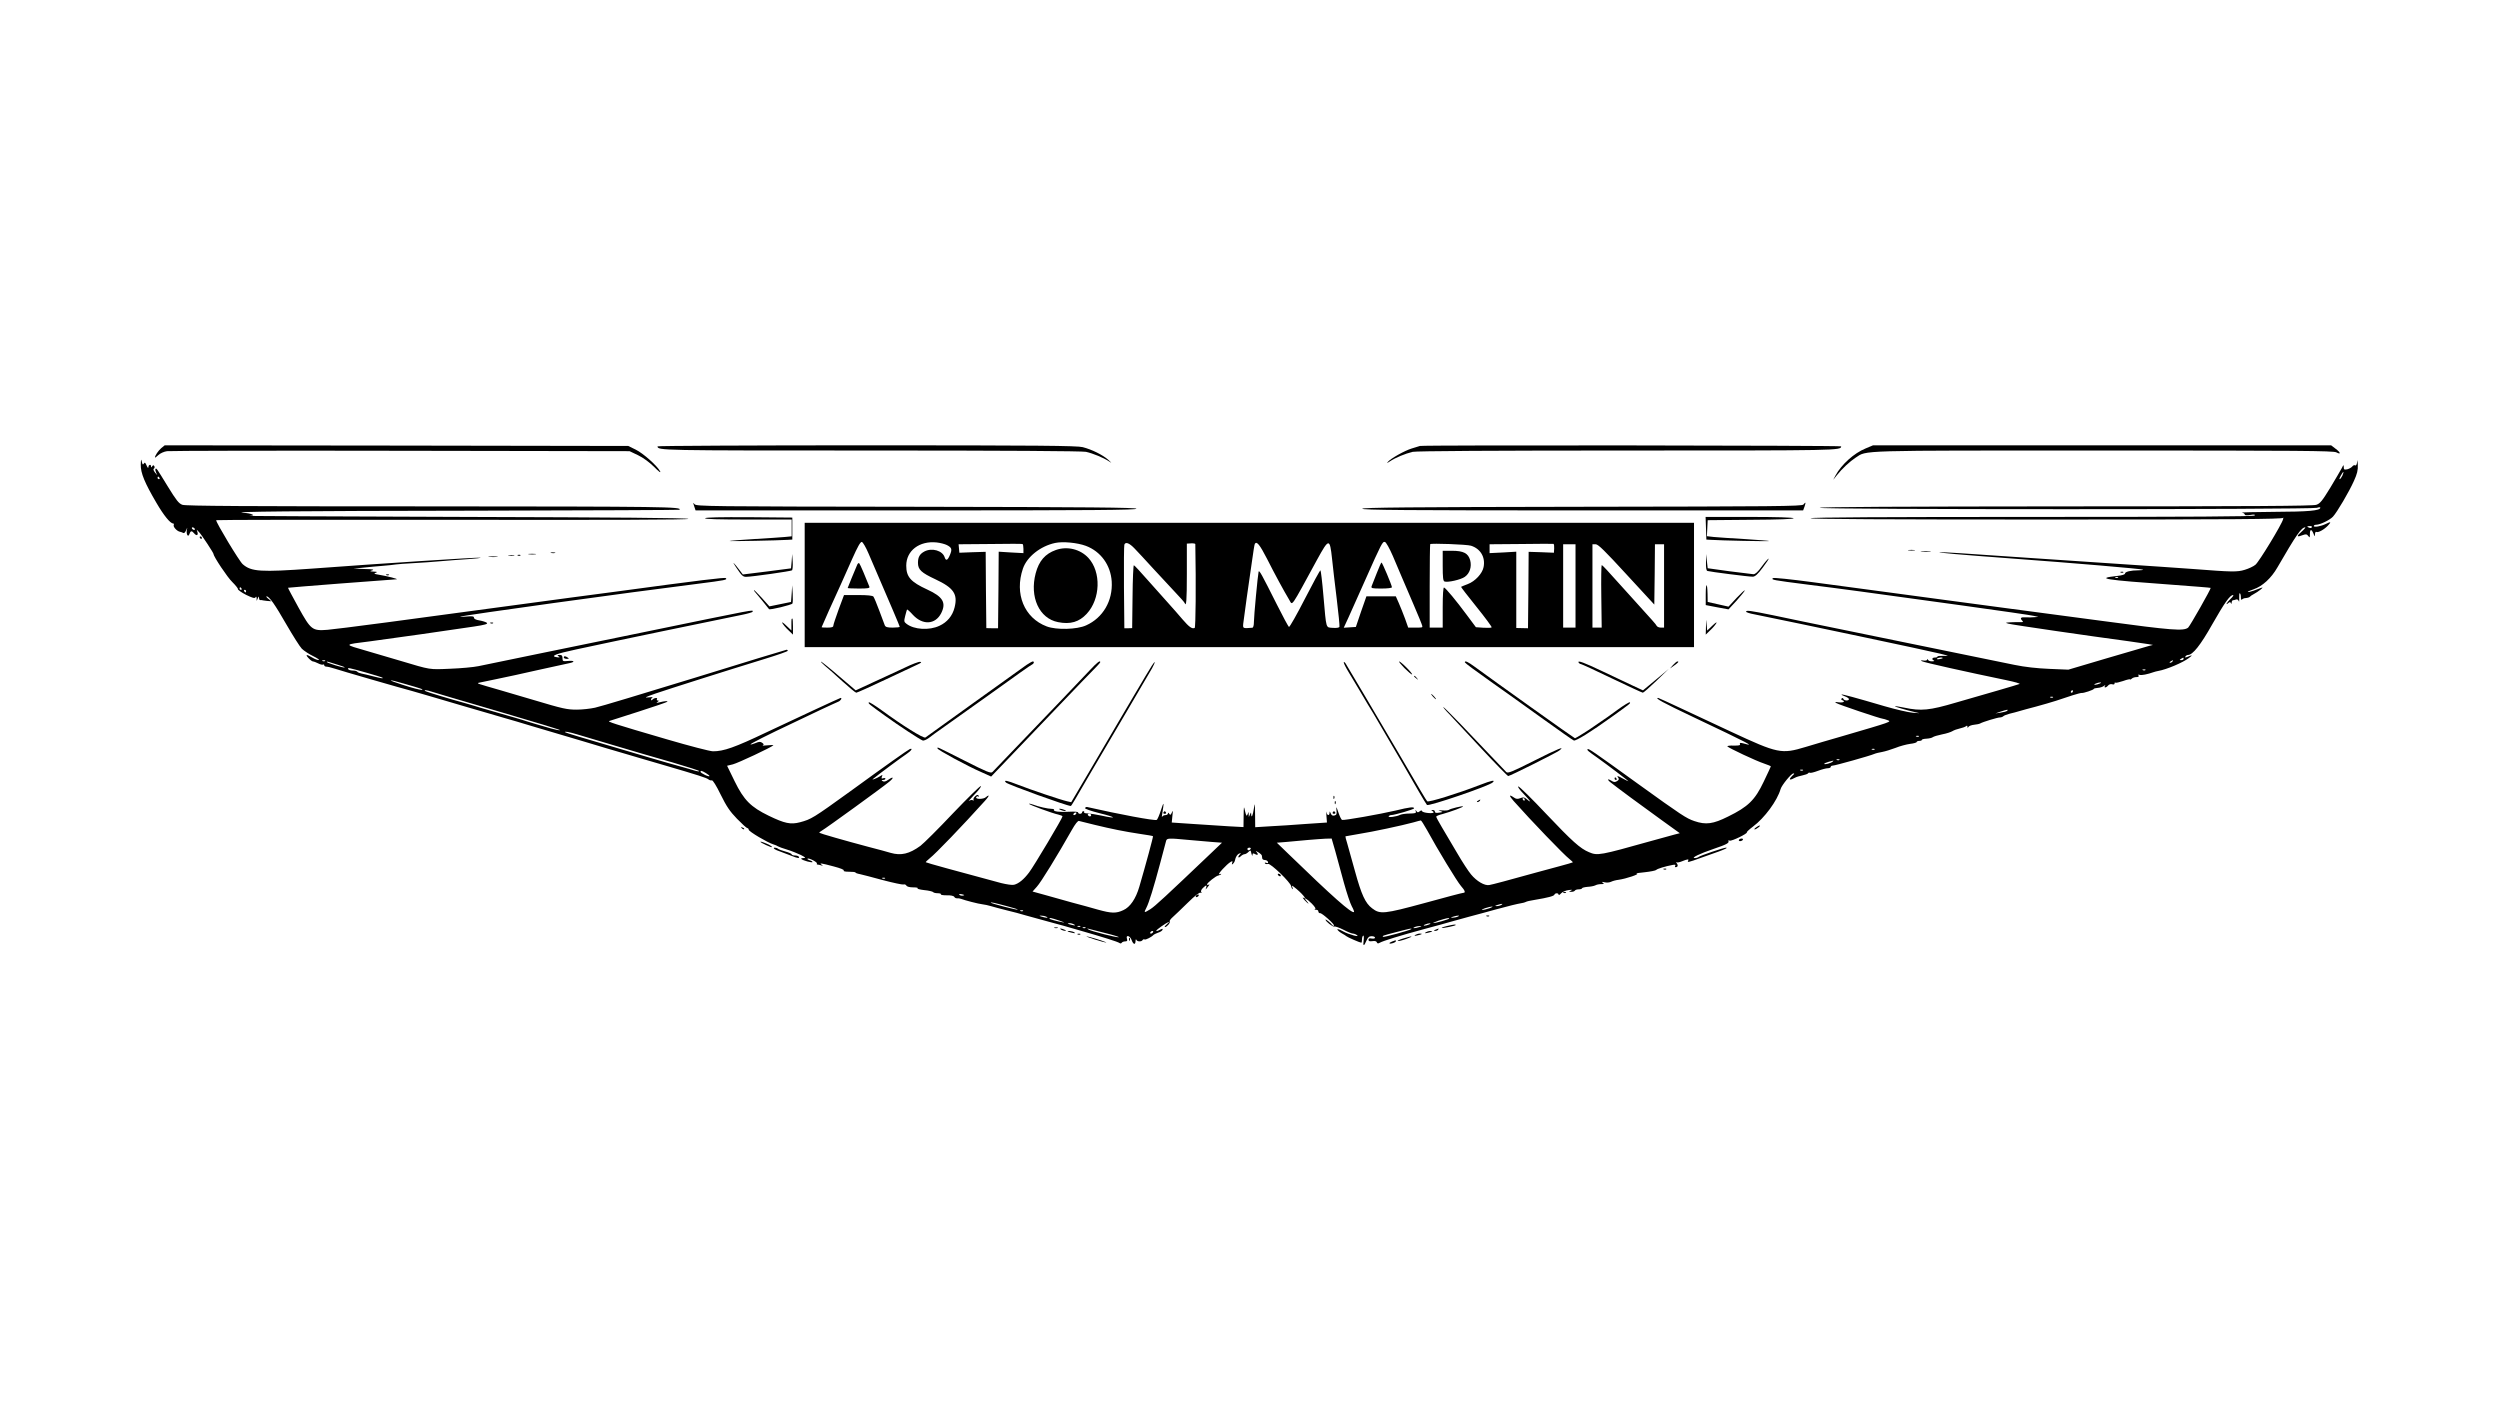
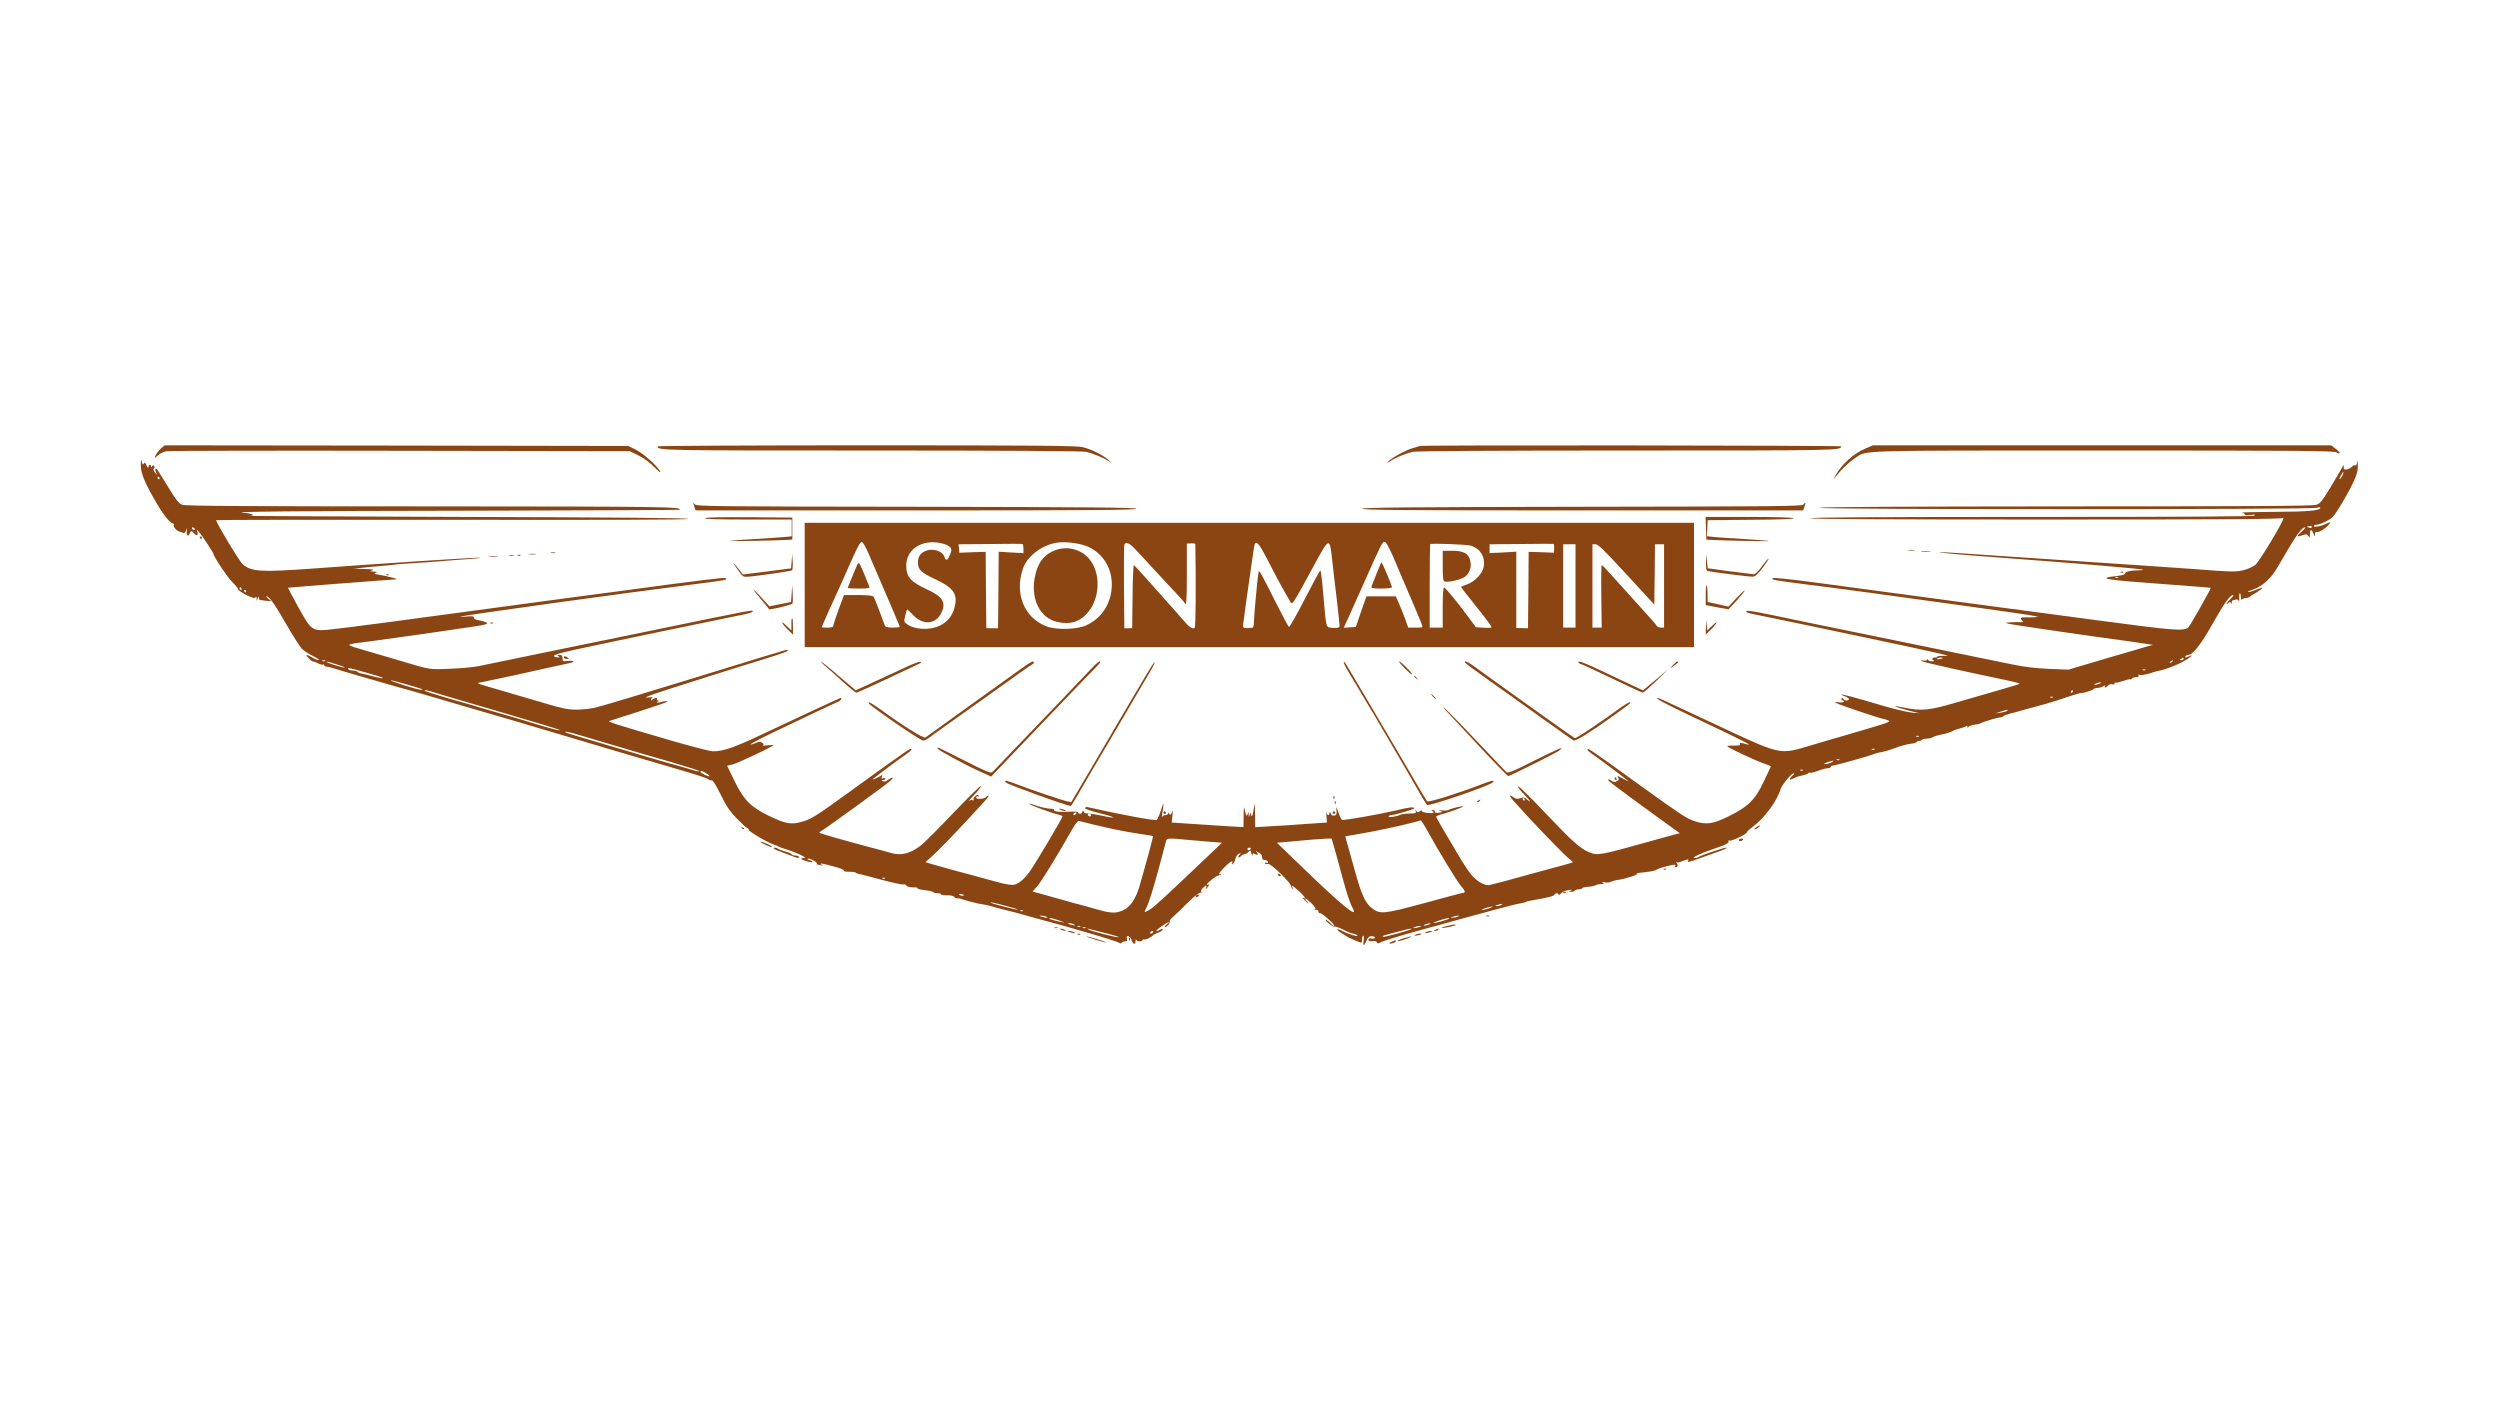
<svg xmlns="http://www.w3.org/2000/svg" version="1.0" width="1920pt" height="1080pt" viewBox="0 0 1920 1080" preserveAspectRatio="xMidYMid meet">
-   <g transform="translate(0,1080) scale(0.1,-0.1)" fill="#000000" stroke="none">
+   <g transform="translate(0,1080) scale(0.1,-0.1)" fill="#8B4513" stroke="none">
    <path d="M1238 7358 c-23 -20 -48 -57 -48 -72 0 -3 12 6 26 19 15 14 44 27 67 30 23 3 832 5 1797 3 l1755 -3 65 -31 c40 -19 87 -54 124 -90 34 -35 53 -49 46 -34 -23 43 -129 138 -188 167 l-57 28 -1780 3 -1780 2 -27 -22z" />
    <path d="M5050 7372 c0 -32 16 -32 1635 -32 1036 0 1626 -4 1655 -10 54 -12 134 -45 175 -72 27 -17 26 -16 -5 12 -41 36 -124 78 -195 96 -41 11 -348 14 -1657 14 -885 0 -1608 -4 -1608 -8z" />
    <path d="M10905 7375 c-5 -2 -33 -10 -62 -19 -56 -17 -164 -78 -185 -104 -9 -11 -3 -9 17 5 39 27 119 60 175 73 29 6 619 10 1656 10 1618 0 1634 0 1634 32 0 7 -3212 11 -3235 3z" />
    <path d="M14328 7356 c-89 -36 -186 -124 -231 -207 l-18 -34 28 35 c39 50 102 108 144 135 90 58 -16 55 1903 55 1510 0 1765 -2 1789 -14 38 -20 34 -2 -6 28 l-34 26 -1759 0 -1759 0 -57 -24z" />
    <path d="M1081 7231 c-1 -64 30 -139 121 -294 56 -96 106 -157 127 -157 6 0 8 -6 5 -13 -5 -14 26 -47 48 -51 7 -1 18 -5 25 -9 7 -4 15 3 22 20 10 26 11 26 6 3 -6 -34 10 -61 20 -31 8 25 18 27 35 6 18 -22 33 -18 27 6 l-6 21 19 -20 c19 -20 110 -158 110 -167 0 -19 107 -180 144 -215 24 -24 44 -48 43 -54 -1 -6 27 -26 62 -44 49 -24 67 -29 73 -20 5 9 8 7 9 -7 l0 -20 9 20 c7 17 9 17 9 3 1 -10 4 -17 9 -17 4 1 9 1 12 0 3 -1 21 -4 40 -6 l35 -3 -24 19 c-13 10 -19 19 -14 19 21 0 65 -63 152 -215 51 -88 104 -172 119 -187 15 -15 54 -41 87 -57 33 -16 52 -30 43 -30 -10 -1 -32 8 -50 19 -45 27 -56 25 -28 -5 13 -14 28 -25 34 -25 6 0 24 -7 40 -15 15 -8 32 -12 37 -9 5 3 9 0 9 -5 0 -6 8 -11 18 -11 9 0 37 -7 62 -15 37 -13 528 -155 595 -172 11 -3 81 -23 155 -45 74 -22 189 -56 255 -75 66 -19 140 -40 165 -48 25 -7 83 -24 130 -38 47 -13 141 -41 210 -62 155 -46 339 -101 405 -120 28 -8 104 -31 170 -51 66 -20 134 -40 150 -44 17 -5 68 -20 115 -34 47 -13 130 -38 185 -54 260 -76 321 -96 335 -107 8 -7 20 -10 27 -8 7 3 35 -42 68 -110 45 -91 70 -128 125 -185 39 -40 74 -72 80 -72 5 0 10 -6 10 -12 0 -14 146 -100 190 -113 14 -4 30 -11 35 -15 6 -4 37 -15 70 -25 33 -10 80 -29 105 -41 37 -19 41 -24 21 -24 -13 0 -21 -3 -17 -7 12 -12 86 -32 86 -23 0 4 -10 10 -22 13 -12 4 -20 9 -16 12 8 9 78 -27 72 -37 -3 -4 -1 -8 5 -8 5 0 18 -3 28 -6 15 -5 15 -4 3 5 -21 15 -6 13 92 -13 53 -14 84 -26 78 -32 -5 -5 10 -9 41 -9 27 0 49 -2 49 -6 0 -3 15 -9 33 -12 17 -4 97 -24 176 -46 80 -21 151 -36 159 -34 8 3 18 0 23 -8 5 -9 25 -14 53 -14 24 0 39 -3 33 -7 -6 -4 17 -10 51 -14 34 -3 65 -11 68 -15 3 -5 19 -9 35 -9 17 0 28 -4 25 -8 -3 -5 17 -8 45 -8 31 1 53 -4 58 -12 4 -8 14 -12 22 -11 8 1 21 -1 29 -4 28 -11 135 -39 165 -42 17 -2 46 -8 65 -14 19 -6 73 -20 120 -32 47 -11 114 -29 150 -40 36 -10 108 -30 160 -44 52 -14 109 -29 125 -34 17 -5 73 -21 125 -36 182 -52 295 -88 307 -97 7 -5 14 -5 18 2 3 5 15 10 26 10 16 0 19 5 14 20 -11 34 25 24 36 -10 13 -35 29 -39 30 -7 0 12 3 16 6 10 6 -16 39 -17 48 -3 4 6 10 8 15 5 9 -5 57 20 70 36 3 3 18 10 34 16 17 5 32 15 34 22 3 10 0 10 -16 2 -46 -24 -41 -9 7 24 56 39 77 46 41 15 -13 -11 -19 -20 -13 -20 14 0 44 35 36 43 -3 4 7 19 23 33 16 14 68 64 116 111 55 54 91 82 99 77 8 -5 10 -3 4 5 -4 7 1 20 14 32 25 24 32 24 24 1 -7 -18 -5 -17 17 12 10 13 10 17 3 12 -7 -4 -13 -3 -13 2 0 11 69 66 87 68 8 2 18 6 21 10 4 4 -2 4 -13 0 -22 -8 58 79 87 95 14 8 16 6 11 -8 -4 -14 -3 -15 6 -7 7 6 14 18 15 25 6 29 18 48 34 54 14 5 15 4 5 -6 -20 -20 -15 -34 5 -16 10 10 24 17 31 17 7 0 20 8 29 17 16 16 17 15 23 -13 4 -16 7 -21 8 -11 1 15 5 16 21 7 22 -12 27 -1 8 19 -7 8 -1 6 15 -4 15 -9 28 -21 28 -26 1 -5 2 -15 3 -21 0 -7 10 -13 20 -13 11 0 21 -6 24 -14 3 -10 0 -12 -12 -8 -10 4 -15 3 -11 -4 4 -5 14 -7 24 -4 19 6 173 -142 177 -171 1 -8 6 -19 10 -22 4 -4 4 2 0 12 -6 17 -4 17 11 5 57 -43 111 -106 71 -83 -7 4 -2 -5 11 -19 14 -15 27 -27 29 -27 3 0 -3 9 -13 20 -33 37 0 20 39 -19 27 -28 34 -40 24 -45 -7 -3 -4 -4 7 -3 11 1 20 -4 20 -13 1 -8 6 -14 13 -13 14 3 115 -88 107 -96 -4 -3 -9 -1 -13 4 -11 16 -52 49 -52 42 0 -13 56 -57 67 -53 7 3 38 -8 70 -24 32 -17 65 -30 73 -30 8 0 22 -5 30 -11 32 -21 -63 4 -107 29 -25 14 -44 20 -42 13 3 -7 18 -20 34 -29 17 -9 32 -19 35 -22 8 -8 105 -50 115 -50 3 0 5 11 5 24 0 14 4 27 9 30 5 4 7 -11 4 -34 -7 -49 2 -51 21 -5 12 27 21 35 40 35 15 0 26 -5 26 -11 0 -7 -10 -9 -25 -7 -18 4 -25 1 -25 -10 0 -10 8 -13 30 -10 19 3 31 0 34 -9 4 -10 10 -11 23 -3 28 15 153 54 338 104 94 25 184 50 200 55 17 5 82 23 145 40 63 17 158 42 210 57 99 27 161 42 196 48 11 1 26 6 32 9 5 4 36 11 69 16 102 17 147 29 151 40 5 14 32 14 32 0 0 -6 8 -2 18 9 9 11 35 23 57 26 28 4 34 3 20 -4 -19 -8 -19 -9 2 -9 12 -1 25 4 28 9 3 6 17 10 31 10 13 0 24 4 24 8 0 4 19 9 42 11 22 1 49 6 59 11 10 6 30 10 46 10 22 0 25 2 13 10 -11 8 -8 9 13 4 16 -4 38 -2 50 4 12 6 38 13 57 15 58 8 169 45 140 48 -14 1 13 6 60 10 46 5 86 13 90 18 5 8 70 28 124 38 20 4 27 2 22 -6 -4 -6 -3 -11 2 -11 17 0 22 13 10 29 -7 9 -9 13 -4 9 5 -4 24 -1 43 7 41 17 57 19 48 5 -10 -16 6 -12 96 21 46 16 108 39 138 49 52 19 73 30 56 30 -17 0 -200 -62 -209 -71 -6 -5 -19 -9 -30 -9 -33 0 40 35 146 71 98 33 121 46 112 60 -3 5 2 6 10 3 15 -6 140 55 132 64 -3 2 18 22 46 43 90 67 187 199 213 289 9 31 83 120 98 120 8 0 8 -3 2 -8 -5 -4 -16 -15 -23 -24 -15 -19 -1 -20 33 -1 11 6 37 14 58 18 20 4 40 11 43 16 3 5 9 7 14 4 5 -3 33 4 62 15 29 11 63 20 76 20 12 0 22 5 22 10 0 6 7 10 15 10 18 0 289 76 320 90 11 5 38 11 60 15 22 4 68 18 102 31 34 14 84 27 112 31 28 3 51 10 51 14 0 5 9 9 20 9 11 0 20 3 20 8 0 4 16 8 36 9 19 1 41 6 47 11 7 6 39 15 72 22 33 6 69 18 80 25 11 7 36 16 55 20 19 4 41 12 48 17 8 7 12 6 12 -3 0 -11 2 -11 8 -1 5 7 24 14 44 16 19 2 40 6 46 10 18 11 133 46 151 46 9 0 21 4 26 9 6 6 28 14 50 20 22 5 56 14 75 20 19 6 76 21 125 34 50 13 119 34 155 45 36 12 93 31 127 42 35 11 66 19 70 18 12 -3 93 24 93 31 0 3 14 7 31 8 17 1 38 8 47 15 12 10 14 10 8 1 -10 -18 9 -16 24 2 7 9 21 13 31 10 12 -4 19 -1 19 6 0 7 3 10 6 6 3 -3 30 3 60 13 30 11 54 16 54 12 0 -3 5 -1 12 6 7 7 23 12 36 12 15 0 21 4 16 12 -5 7 -2 9 8 5 14 -5 60 4 108 21 8 3 24 7 35 9 64 11 189 64 235 99 33 25 31 26 -14 8 -14 -5 -17 -4 -12 4 4 7 13 12 20 12 36 0 96 75 186 235 94 165 136 225 160 225 7 0 -2 -13 -19 -29 -30 -29 -44 -55 -17 -32 11 9 15 9 19 -1 4 -8 6 -7 6 5 1 9 5 17 10 17 5 0 16 3 24 6 9 3 17 -2 21 -13 3 -10 4 1 3 24 -1 23 1 39 5 37 5 -3 8 -17 8 -32 0 -15 4 -22 8 -17 4 6 18 12 31 12 13 1 27 6 30 10 3 4 17 14 31 21 14 7 36 22 50 33 20 17 21 19 5 14 -11 -4 -37 -14 -59 -22 -21 -7 -41 -12 -43 -9 -2 2 17 11 44 20 68 23 136 85 184 169 143 247 184 307 213 307 5 0 -8 -16 -30 -35 -40 -35 -36 -43 13 -24 23 8 30 7 40 -7 12 -16 13 -14 13 14 0 39 12 41 27 5 10 -26 11 -27 12 -5 1 13 5 20 11 17 13 -8 60 18 89 49 27 29 23 32 -17 12 -37 -18 -92 -28 -92 -16 0 6 8 10 19 10 29 0 104 36 128 62 31 33 124 191 161 274 25 55 32 83 30 125 -1 36 -3 43 -5 21 -3 -20 -8 -30 -15 -26 -6 4 -16 0 -22 -8 -6 -8 -23 -18 -38 -22 -24 -5 -28 -3 -28 16 0 21 -2 20 -15 -7 -9 -16 -48 -84 -88 -150 -62 -101 -78 -122 -108 -132 -26 -9 -486 -12 -1921 -12 -1246 -1 -1889 -4 -1893 -11 -8 -14 3784 -14 3819 0 14 5 26 6 26 1 0 -23 -92 -31 -351 -32 -151 -1 -264 -4 -251 -6 12 -2 22 -9 22 -15 0 -6 15 -7 41 -3 29 5 40 4 35 -4 -5 -8 -473 -11 -1706 -11 -1122 0 -1701 -3 -1705 -10 -4 -7 601 -10 1809 -10 1442 0 1816 3 1820 13 3 6 3 2 0 -11 -9 -38 -184 -326 -212 -349 -15 -13 -52 -30 -82 -39 -58 -18 -99 -17 -395 6 -71 5 -368 26 -660 45 -291 20 -593 40 -670 45 -431 30 -584 40 -615 39 -43 -2 168 -20 560 -49 450 -33 992 -79 998 -85 3 -3 -13 -5 -35 -5 -59 0 -103 -11 -103 -25 0 -7 -22 -14 -58 -18 -175 -19 -107 -30 423 -68 160 -12 291 -22 293 -24 5 -4 -159 -293 -173 -305 -34 -28 -124 -21 -650 50 -291 39 -613 82 -715 95 -102 13 -354 47 -560 75 -206 28 -440 59 -520 70 -80 11 -278 37 -440 59 -172 23 -299 36 -304 31 -14 -13 -6 -15 269 -50 271 -34 404 -52 1185 -160 283 -39 531 -75 550 -80 l35 -8 -30 -2 c-16 -2 -47 -2 -67 -1 -39 3 -47 -6 -26 -27 8 -8 5 -11 -13 -10 -13 1 -46 0 -74 -1 -46 -3 -48 -3 -20 -11 27 -8 632 -96 925 -135 63 -9 131 -19 150 -22 l35 -6 -35 -9 c-19 -5 -165 -48 -325 -95 l-290 -86 -145 6 c-96 4 -188 14 -270 31 -69 14 -444 91 -835 171 -390 80 -741 152 -780 160 -38 8 -146 30 -239 50 -176 36 -206 40 -206 27 0 -4 28 -14 63 -20 321 -65 1350 -282 1427 -302 71 -18 72 -19 28 -17 -27 1 -48 -1 -48 -5 0 -5 -9 -8 -20 -8 -22 0 -27 -15 -7 -23 6 -3 0 -6 -15 -6 -14 -1 -29 5 -31 12 -3 7 -6 8 -6 1 -1 -6 -13 -9 -28 -7 -21 3 -24 2 -13 -5 13 -9 346 -83 650 -146 63 -13 108 -26 100 -29 -8 -3 -80 -25 -160 -48 -80 -23 -228 -66 -329 -95 -203 -60 -267 -66 -395 -39 -38 8 -71 13 -73 11 -4 -3 91 -31 157 -46 42 -9 41 -9 -19 -4 -35 3 -134 26 -220 51 -221 65 -324 93 -328 89 -2 -2 10 -8 26 -14 17 -6 31 -16 31 -21 0 -15 -37 -14 -43 2 -2 7 -8 8 -13 3 -5 -5 -4 -11 4 -13 27 -10 10 -21 -25 -17 -30 4 -34 3 -21 -5 17 -12 342 -121 358 -121 5 0 21 -5 37 -11 31 -12 38 -10 -352 -124 -88 -25 -213 -62 -279 -82 -185 -56 -212 -50 -571 117 -121 56 -295 138 -387 181 -92 43 -170 79 -173 79 -31 0 39 -38 265 -145 438 -208 485 -232 392 -205 -27 7 -33 6 -29 -4 4 -10 -8 -13 -48 -12 -29 1 -51 -2 -49 -6 8 -12 223 -113 282 -132 28 -10 52 -19 52 -22 0 -2 -25 -55 -55 -118 -67 -141 -120 -192 -273 -267 -116 -58 -171 -65 -259 -35 -62 21 -97 44 -433 286 -353 255 -380 273 -387 266 -7 -6 3 -15 76 -66 73 -52 242 -180 237 -180 -3 0 -21 9 -41 20 -41 23 -52 25 -37 7 8 -10 6 -16 -9 -26 -17 -10 -25 -9 -45 4 -25 16 -33 10 -11 -9 36 -30 268 -201 395 -292 l143 -103 -43 -11 c-24 -6 -104 -29 -178 -49 -392 -110 -411 -114 -476 -86 -68 28 -130 84 -329 294 -109 116 -206 211 -214 211 -9 0 10 -26 44 -61 53 -54 60 -72 14 -32 -12 10 -23 11 -43 3 -21 -8 -32 -7 -49 5 -39 27 -40 16 -2 -27 132 -149 387 -414 429 -446 16 -12 27 -24 25 -25 -2 -2 -49 -15 -104 -30 -55 -15 -131 -35 -170 -46 -223 -62 -343 -94 -367 -98 -36 -7 -97 29 -140 81 -19 22 -68 97 -108 166 -40 69 -93 158 -117 198 -24 40 -43 76 -43 80 0 4 21 14 48 20 65 18 163 54 158 59 -5 5 -99 -18 -109 -27 -5 -4 -28 -6 -50 -4 -32 3 -36 2 -17 -4 24 -8 24 -9 -7 -13 -23 -4 -33 -2 -33 8 0 7 -8 13 -17 12 -11 0 -13 -3 -5 -6 6 -2 12 -8 12 -12 0 -12 -84 -4 -88 9 -3 8 -8 7 -19 -1 -12 -10 -17 -10 -25 2 -8 12 -9 11 -5 -2 5 -14 -3 -16 -48 -17 -29 0 -61 -5 -72 -10 -27 -14 -95 -23 -88 -11 4 5 12 9 18 9 26 0 177 44 177 52 0 13 -32 10 -142 -17 -120 -28 -396 -77 -411 -72 -5 1 -18 27 -28 57 -16 47 -18 50 -15 18 4 -29 1 -37 -15 -41 -14 -4 -23 1 -29 16 -7 17 -9 18 -9 5 -1 -26 -19 -22 -24 5 -2 12 -2 -1 0 -29 l4 -51 -163 -11 c-90 -7 -214 -15 -275 -18 l-113 -7 -1 99 c-1 89 -2 93 -9 46 -8 -55 -19 -80 -21 -46 0 18 -1 18 -9 -1 l-9 -20 -1 20 -1 20 -8 -20 c-7 -16 -10 -12 -19 25 -9 43 -10 42 -11 -39 l-1 -83 -112 6 c-62 4 -186 12 -276 18 l-163 11 5 51 c5 41 4 46 -4 26 -9 -20 -13 -22 -20 -10 -7 10 -10 11 -10 3 0 -7 -9 -13 -19 -13 -11 0 -22 -6 -25 -12 -4 -7 -4 3 0 22 15 92 13 99 -9 31 -13 -41 -28 -76 -34 -78 -20 -7 -287 43 -533 99 -7 2 -14 -2 -17 -8 -2 -6 44 -22 114 -40 127 -31 136 -45 13 -18 -41 9 -89 16 -107 17 -18 0 -30 4 -27 9 3 4 0 8 -5 8 -6 0 -11 -4 -11 -10 0 -5 -7 -10 -15 -10 -8 0 -15 4 -15 10 0 6 -26 8 -67 6 -73 -5 -126 2 -118 14 3 4 -5 8 -18 8 -28 0 -103 17 -141 32 -16 6 -31 9 -33 7 -5 -6 184 -75 225 -83 17 -4 32 -10 32 -14 0 -13 -220 -383 -257 -431 -40 -53 -79 -85 -115 -94 -14 -4 -58 3 -99 13 -342 92 -573 155 -579 160 -2 1 11 15 30 30 45 35 251 249 423 440 21 23 34 42 29 42 -4 0 -13 -5 -20 -12 -17 -17 -82 -18 -75 -1 3 7 10 10 16 6 6 -4 7 -1 3 6 -6 9 -13 8 -27 -5 -10 -9 -16 -21 -12 -27 3 -6 1 -7 -6 -3 -6 4 -20 2 -29 -5 -9 -7 9 14 41 48 33 33 55 63 50 66 -5 3 -101 -91 -214 -209 -112 -119 -225 -231 -250 -250 -85 -62 -149 -77 -229 -54 -19 6 -96 27 -170 46 -181 48 -372 103 -377 108 -3 2 6 10 19 17 28 15 471 336 517 375 39 32 34 44 -6 16 -20 -14 -34 -18 -44 -11 -11 7 -11 9 4 9 9 0 17 4 17 10 0 5 -8 6 -17 3 -13 -5 -15 -2 -10 12 7 16 5 16 -15 3 -13 -8 -32 -18 -43 -21 -17 -6 -18 -5 -5 5 28 24 215 163 253 188 36 24 51 47 24 37 -13 -5 -187 -128 -455 -323 -288 -208 -302 -216 -388 -239 -72 -19 -118 -9 -240 50 -138 67 -191 120 -262 265 l-58 119 45 11 c39 10 295 130 310 146 3 3 -16 3 -44 0 -27 -3 -44 -3 -37 0 10 5 9 9 -4 19 -14 10 -24 10 -52 -2 -19 -8 -36 -12 -38 -10 -5 4 133 74 331 167 55 26 150 71 210 100 61 28 120 56 133 61 18 7 32 29 18 29 -5 0 -364 -167 -569 -264 -246 -117 -329 -146 -411 -146 -23 0 -180 41 -351 91 -421 123 -462 137 -445 142 8 3 110 36 225 72 116 37 214 71 219 75 9 9 -20 6 -64 -5 -19 -5 -22 -4 -10 4 11 8 12 11 2 11 -7 0 -10 5 -7 10 9 14 -19 12 -33 -2 -8 -8 -12 -9 -12 -1 0 6 6 14 12 17 7 3 -7 3 -32 0 -36 -4 -25 2 55 30 103 35 537 173 843 267 94 29 172 56 172 61 0 4 -4 8 -9 8 -5 0 -323 -97 -707 -216 -385 -118 -728 -222 -764 -229 -36 -8 -99 -15 -140 -15 -75 0 -105 6 -335 75 -60 18 -175 52 -255 75 -174 50 -178 51 -165 56 6 2 66 14 135 28 69 14 217 46 330 72 113 25 217 48 233 51 45 9 40 21 -8 17 -42 -4 -45 -3 -45 21 0 19 -5 25 -22 25 -19 0 -20 -2 -8 -11 12 -8 10 -9 -9 -7 -62 8 -17 26 147 61 286 62 1091 229 1270 265 45 9 82 20 82 24 0 16 63 28 -860 -162 -217 -45 -570 -117 -785 -161 -214 -44 -421 -87 -460 -95 -38 -8 -137 -17 -220 -20 -162 -7 -145 -9 -380 61 -49 15 -164 49 -255 75 -185 54 -187 48 25 75 146 19 638 89 794 113 87 13 110 20 100 29 -8 6 -33 14 -56 18 -27 4 -43 12 -43 21 0 11 -12 13 -57 9 -32 -3 -53 -3 -48 -1 20 10 1299 187 1820 252 220 28 233 31 219 44 -8 7 -182 -14 -854 -105 -63 -9 -216 -29 -340 -45 -124 -17 -324 -43 -445 -60 -725 -99 -1359 -183 -1420 -187 -117 -9 -127 -1 -223 172 -45 82 -81 149 -80 151 2 2 763 61 833 65 21 1 -72 25 -140 36 -32 5 -36 8 -20 14 16 6 13 8 -15 9 -32 2 -33 3 -10 10 17 6 -1 9 -60 10 l-85 3 70 7 c39 4 106 11 150 14 44 4 91 8 105 11 14 2 75 7 135 10 61 3 155 10 210 15 55 5 150 12 210 16 61 4 103 9 94 11 -14 4 -785 -46 -1294 -84 -393 -28 -465 -24 -531 34 -26 22 -204 318 -204 338 0 3 817 4 1815 3 1207 -2 1814 0 1812 7 -3 7 -585 12 -1708 15 -937 3 -1686 7 -1664 8 33 3 36 5 20 12 -11 5 -38 10 -60 11 -137 10 390 15 1770 17 863 2 1571 5 1573 7 24 23 -105 25 -1896 26 -1435 0 -1895 3 -1921 12 -28 10 -46 33 -113 142 -89 145 -86 141 -94 133 -3 -4 0 -17 6 -30 11 -22 11 -22 -9 2 -12 16 -16 27 -9 31 6 4 7 12 3 19 -6 9 -9 9 -16 -1 -6 -10 -9 -11 -9 -1 0 19 -20 14 -20 -5 -1 -11 -6 -7 -14 12 -10 23 -14 26 -21 15 -8 -12 -11 -8 -16 15 -5 24 -7 18 -8 -24z m16908 -85 c-7 -14 -16 -26 -20 -26 -5 0 0 13 9 29 20 36 27 34 11 -3z m-16764 -16 c3 -5 1 -10 -4 -10 -6 0 -11 5 -11 10 0 6 2 10 4 10 3 0 8 -4 11 -10z m16530 -380 c-3 -5 -12 -7 -20 -3 -21 7 -19 13 6 13 11 0 18 -4 14 -10z m-16260 -10 c3 -5 2 -10 -4 -10 -5 0 -13 5 -16 10 -3 6 -2 10 4 10 5 0 13 -4 16 -10z m14772 -376 c-3 -3 -12 -4 -19 -1 -8 3 -5 6 6 6 11 1 17 -2 13 -5z m-14412 -84 c3 -5 1 -10 -4 -10 -6 0 -11 5 -11 10 0 6 2 10 4 10 3 0 8 -4 11 -10z m35 -20 c0 -5 -2 -10 -4 -10 -3 0 -8 5 -11 10 -3 6 -1 10 4 10 6 0 11 -4 11 -10z m13030 -514 c0 -2 -11 -6 -25 -8 -13 -3 -22 -1 -19 3 5 9 44 13 44 5z m1850 -6 c0 -5 -8 -10 -17 -10 -15 0 -16 2 -3 10 19 12 20 12 20 0z m-14273 -16 c-3 -3 -12 -4 -19 -1 -8 3 -5 6 6 6 11 1 17 -2 13 -5z m14188 -4 c-3 -5 -12 -10 -18 -10 -7 0 -6 4 3 10 19 12 23 12 15 0z m-14089 -26 c31 -9 54 -18 51 -20 -5 -6 -137 35 -137 42 0 4 7 3 15 0 9 -3 41 -13 71 -22z m214 -59 c68 -19 125 -37 128 -40 8 -8 -9 -5 -73 11 -33 9 -72 18 -88 21 -15 3 -30 9 -33 14 -3 5 -18 9 -34 9 -16 0 -32 5 -35 10 -9 15 0 13 135 -25z m13667 19 c-3 -3 -12 -4 -19 -1 -8 3 -5 6 6 6 11 1 17 -2 13 -5z m-13372 -105 c136 -39 150 -44 134 -47 -9 -2 -75 15 -145 38 -129 41 -121 48 11 9z m13020 1 c-11 -5 -27 -9 -35 -9 -9 0 -8 4 5 9 11 5 27 9 35 9 9 0 8 -4 -5 -9z m-12803 -64 c68 -21 119 -36 566 -167 233 -68 419 -125 414 -127 -6 -2 -37 4 -69 13 -84 24 -176 51 -193 57 -8 3 -46 15 -85 26 -38 11 -119 34 -180 52 -60 17 -121 35 -135 40 -14 4 -43 13 -65 19 -108 29 -292 85 -305 92 -23 13 4 11 52 -5z m12598 4 c0 -5 -5 -10 -11 -10 -5 0 -7 5 -4 10 3 6 8 10 11 10 2 0 4 -4 4 -10z m-153 -46 c-3 -3 -12 -4 -19 -1 -8 3 -5 6 6 6 11 1 17 -2 13 -5z m-352 -103 c-6 -5 -28 -11 -50 -14 l-40 -6 40 14 c49 16 62 18 50 6z m-10979 -182 c38 -12 89 -27 114 -34 25 -7 108 -32 185 -55 199 -59 208 -62 432 -126 112 -33 203 -62 203 -66 0 -4 -15 -2 -32 3 -18 6 -71 21 -118 34 -47 13 -146 41 -220 63 -74 22 -191 57 -260 77 -266 78 -395 117 -399 121 -10 10 32 2 95 -17z m10301 -15 c-3 -3 -12 -4 -19 -1 -8 3 -5 6 6 6 11 1 17 -2 13 -5z m-340 -100 c-3 -3 -12 -4 -19 -1 -8 3 -5 6 6 6 11 1 17 -2 13 -5z m-270 -80 c-3 -3 -12 -4 -19 -1 -8 3 -5 6 6 6 11 1 17 -2 13 -5z m-52 -13 c-12 -12 -65 -26 -65 -17 0 3 15 10 33 15 43 12 42 12 32 2z m-228 -67 c-3 -3 -12 -4 -19 -1 -8 3 -5 6 6 6 11 1 17 -2 13 -5z m-8426 -21 c40 -24 36 -34 -6 -15 -19 9 -35 20 -35 24 0 12 9 10 41 -9z m6289 -203 c0 -5 -2 -10 -4 -10 -3 0 -8 5 -11 10 -3 6 -1 10 4 10 6 0 11 -4 11 -10z m-3445 -110 c-3 -5 -11 -10 -16 -10 -6 0 -7 5 -4 10 3 6 11 10 16 10 6 0 7 -4 4 -10z m115 -10 c0 -5 -4 -10 -9 -10 -6 0 -13 5 -16 10 -3 6 1 10 9 10 9 0 16 -4 16 -10z m28 -75 c128 -31 225 -51 351 -70 51 -7 95 -15 96 -17 3 -3 -57 -224 -105 -388 -27 -93 -71 -157 -123 -180 -55 -26 -91 -25 -195 4 -48 14 -136 38 -197 54 -60 17 -154 43 -207 58 l-98 27 33 37 c31 33 159 242 267 433 28 50 49 76 57 72 8 -2 62 -16 121 -30z m2551 -39 c81 -149 232 -397 261 -430 32 -36 37 -53 18 -53 -7 0 -141 -35 -296 -78 -313 -85 -343 -88 -404 -41 -52 39 -82 104 -132 286 -25 91 -52 187 -60 215 -9 27 -14 50 -13 52 2 1 48 9 102 18 103 16 332 65 420 89 28 8 53 15 57 15 3 1 24 -32 47 -73z m-1838 -76 c57 -5 140 -12 184 -16 l80 -6 -86 -82 c-351 -334 -426 -404 -465 -429 -48 -30 -51 -29 -30 11 20 38 57 158 106 342 22 85 43 163 46 173 6 20 20 21 165 7z m1134 -87 c15 -54 45 -163 66 -242 22 -79 49 -161 61 -182 12 -21 19 -41 17 -43 -15 -16 -169 121 -503 445 l-90 87 75 6 c41 4 115 10 164 15 50 4 111 9 136 10 l46 1 28 -97z m-650 17 c-3 -5 -10 -10 -16 -10 -5 0 -9 5 -9 10 0 6 7 10 16 10 8 0 12 -4 9 -10z m-2808 -226 c-3 -3 -12 -4 -19 -1 -8 3 -5 6 6 6 11 1 17 -2 13 -5z m599 -132 c-10 -2 -22 0 -28 6 -6 6 0 7 19 4 21 -5 23 -7 9 -10z m347 -84 c43 -11 76 -22 74 -24 -5 -5 -200 46 -207 53 -6 7 26 0 133 -29z m3787 12 c-8 -5 -24 -9 -35 -9 -16 1 -16 2 5 9 35 11 48 11 30 0z m-90 -25 c-19 -7 -44 -13 -55 -13 -11 0 -2 5 20 13 53 17 80 17 35 0z m-3583 -21 c-3 -3 -12 -4 -19 -1 -8 3 -5 6 6 6 11 1 17 -2 13 -5z m178 -44 c25 -11 -1 -11 -35 0 -20 6 -21 8 -5 8 11 0 29 -3 40 -8z m3160 0 c-11 -5 -29 -8 -40 -8 -16 0 -15 2 5 8 34 11 60 11 35 0z m-3060 -30 c33 -11 47 -17 30 -14 -49 9 -105 24 -105 29 0 8 13 6 75 -15z m2995 16 c0 -6 -104 -36 -122 -35 -7 0 12 8 42 19 57 18 80 23 80 16z m-2880 -46 c11 -8 7 -9 -15 -4 -37 8 -45 14 -19 14 10 0 26 -5 34 -10z m2725 0 c-11 -5 -27 -9 -35 -9 -9 0 -8 4 5 9 11 5 27 9 35 9 9 0 8 -4 -5 -9z m-2678 -16 c-3 -3 -12 -4 -19 -1 -8 3 -5 6 6 6 11 1 17 -2 13 -5z m2603 -4 c-34 -11 -60 -11 -35 0 11 5 29 8 40 8 16 0 15 -2 -5 -8z m-2563 -6 c-3 -3 -12 -4 -19 -1 -8 3 -5 6 6 6 11 1 17 -2 13 -5z m152 -40 c62 -15 109 -30 103 -32 -14 -4 -211 46 -232 59 -13 9 -13 10 0 6 8 -2 66 -17 129 -33z m2349 30 c-10 -9 -211 -64 -216 -59 -8 8 -4 9 103 37 108 28 121 31 113 22z m-1983 -24 c-3 -5 -11 -10 -16 -10 -6 0 -7 5 -4 10 3 6 11 10 16 10 6 0 7 -4 4 -10z" />
    <path d="M5331 6913 l11 -33 1695 0 c1351 0 1694 3 1691 13 -4 9 -353 13 -1693 15 -1593 2 -1689 3 -1701 20 -12 15 -12 12 -3 -15z" />
    <path d="M13850 6925 c-11 -13 -215 -15 -1698 -17 -1338 -2 -1686 -6 -1690 -15 -3 -10 340 -13 1691 -13 l1695 0 11 30 c11 34 9 37 -9 15z" />
    <path d="M5415 6820 c-4 -7 105 -10 329 -10 l336 0 0 -64 0 -65 -52 -5 c-29 -3 -136 -10 -238 -16 -101 -6 -186 -13 -188 -15 -4 -3 375 4 448 9 l35 2 0 84 0 85 -332 3 c-216 1 -334 -1 -338 -8z" />
    <path d="M13102 6743 l3 -87 35 -2 c69 -5 452 -13 448 -9 -1 2 -86 8 -188 15 -102 6 -209 13 -238 16 l-53 6 3 61 3 62 333 3 c216 1 331 6 327 12 -4 6 -132 10 -341 10 l-335 0 3 -87z" />
    <path d="M6180 6308 l0 -478 3415 0 3415 0 0 478 0 477 -3415 0 -3415 0 0 -477z m490 242 c179 -415 240 -559 240 -564 0 -3 -24 -6 -54 -6 -42 0 -55 4 -61 18 -3 9 -22 60 -42 112 -19 52 -40 101 -45 108 -7 8 -44 12 -118 12 l-108 0 -41 -110 c-22 -61 -41 -117 -41 -125 0 -11 -12 -15 -45 -15 -25 0 -45 1 -45 3 0 3 100 227 149 332 15 33 54 120 86 193 42 94 63 132 74 130 8 -2 31 -41 51 -88z m602 64 c38 -20 42 -32 23 -77 -17 -41 -30 -47 -40 -17 -16 51 -97 75 -155 45 -36 -19 -50 -43 -50 -87 0 -53 25 -76 134 -127 141 -66 173 -114 147 -217 -16 -64 -57 -113 -116 -140 -78 -37 -195 -30 -253 15 -20 15 -20 20 -10 61 6 25 13 47 14 49 2 2 23 -16 46 -42 75 -80 171 -74 216 13 41 81 14 127 -106 182 -128 59 -162 97 -162 184 0 115 101 192 234 178 27 -3 62 -12 78 -20z m1067 -6 c115 -43 191 -148 199 -274 9 -148 -67 -279 -197 -337 -70 -32 -228 -36 -302 -8 -173 65 -249 251 -183 444 31 91 135 173 247 197 60 13 171 2 236 -22z m2358 -78 c25 -58 55 -130 68 -160 13 -30 53 -125 90 -210 37 -85 67 -160 68 -167 2 -13 4 -13 -61 -13 l-47 0 -24 68 c-14 37 -35 91 -48 120 l-23 52 -113 0 -113 0 -41 -117 -40 -118 -47 -3 -46 -3 36 78 c19 43 78 175 131 293 123 277 131 292 149 288 9 -2 35 -48 61 -108z m-2837 55 l0 -33 -95 5 -95 6 -2 -294 -3 -294 -45 0 -45 1 -3 293 -2 293 -101 -3 -101 -4 -3 32 -3 33 242 2 c132 2 244 2 249 0 4 -2 7 -18 7 -37z m854 2 c23 -23 86 -92 141 -152 55 -60 132 -142 170 -183 39 -41 72 -78 73 -83 13 -34 17 20 17 223 l0 233 33 2 c17 1 32 -2 32 -5 6 -314 3 -643 -5 -645 -21 -8 -42 7 -93 66 -29 34 -77 89 -107 122 -30 33 -101 113 -158 177 -56 64 -105 117 -109 117 -4 1 -9 -108 -10 -241 l-3 -242 -30 -1 -30 0 -3 315 c-1 173 0 320 3 327 9 24 38 13 79 -30z m1017 -79 c59 -117 128 -244 171 -316 26 -42 5 -73 214 311 90 164 97 165 114 7 6 -58 22 -197 36 -309 14 -112 23 -209 21 -215 -3 -7 -22 -10 -51 -8 -55 5 -49 -17 -72 245 -9 108 -20 197 -23 197 -4 0 -58 -99 -120 -220 -62 -121 -117 -218 -122 -215 -5 4 -47 81 -93 173 -119 237 -135 266 -140 251 -6 -23 -36 -341 -36 -386 0 -27 -5 -43 -12 -44 -74 -6 -73 -6 -70 31 2 19 14 109 27 200 13 91 32 219 41 285 9 66 18 123 21 128 14 24 38 -6 94 -115z m1566 101 c73 -23 112 -88 97 -164 -9 -49 -65 -110 -122 -131 -26 -10 -49 -19 -51 -21 -2 -1 51 -70 118 -153 67 -83 119 -154 117 -158 -2 -4 -30 -5 -63 -3 l-58 4 -70 94 c-82 111 -162 207 -175 211 -6 2 -10 -56 -10 -152 l0 -156 -50 0 -50 0 0 318 c0 175 2 321 4 323 8 8 282 -2 313 -12z m639 -21 l-2 -33 -97 4 -97 3 -2 -293 -3 -294 -45 1 -45 1 0 293 0 293 -102 -6 -103 -5 0 34 0 34 243 2 c133 2 245 2 248 1 4 -2 6 -17 5 -35z m164 -288 l0 -320 -47 0 -48 0 0 320 0 320 48 0 47 0 0 -320z m392 88 l213 -231 3 231 2 232 35 0 35 0 0 -320 0 -320 -25 0 c-13 0 -28 6 -32 14 -9 16 -17 24 -213 241 -75 83 -151 167 -170 188 -18 20 -36 37 -39 37 -3 0 -5 -108 -3 -240 l3 -240 -36 0 -35 0 0 320 0 320 25 0 c19 0 70 -50 237 -232z" />
    <path d="M6581 6457 c-6 -15 -24 -58 -41 -98 -16 -39 -30 -73 -30 -75 0 -2 39 -4 86 -4 70 0 85 3 81 14 -28 71 -71 173 -78 180 -5 5 -13 -2 -18 -17z" />
    <path d="M8109 6576 c-82 -29 -130 -84 -155 -179 -48 -182 27 -347 172 -375 94 -19 162 1 220 64 106 114 112 321 13 429 -63 68 -163 92 -250 61z" />
    <path d="M10573 6397 c-18 -45 -35 -90 -39 -99 -5 -16 2 -18 75 -18 47 0 81 4 81 10 0 14 -74 190 -80 190 -3 0 -19 -37 -37 -83z" />
    <path d="M11080 6455 c0 -90 3 -117 14 -121 24 -9 126 14 156 36 38 27 54 77 41 127 -15 54 -51 73 -140 73 l-71 0 0 -115z" />
    <path d="M1535 6670 c3 -5 8 -10 11 -10 2 0 4 5 4 10 0 6 -5 10 -11 10 -5 0 -7 -4 -4 -10z" />
    <path d="M14658 6573 c12 -2 32 -2 45 0 12 2 2 4 -23 4 -25 0 -35 -2 -22 -4z" />
    <path d="M14758 6563 c17 -2 47 -2 65 0 17 2 3 4 -33 4 -36 0 -50 -2 -32 -4z" />
    <path d="M4233 6553 c9 -2 23 -2 30 0 6 3 -1 5 -18 5 -16 0 -22 -2 -12 -5z" />
    <path d="M4063 6543 c15 -2 37 -2 50 0 12 2 0 4 -28 4 -27 0 -38 -2 -22 -4z" />
    <path d="M3908 6533 c12 -2 30 -2 40 0 9 3 -1 5 -23 4 -22 0 -30 -2 -17 -4z" />
    <path d="M3978 6533 c7 -3 16 -2 19 1 4 3 -2 6 -13 5 -11 0 -14 -3 -6 -6z" />
    <path d="M6080 6490 l-5 -55 -185 -24 -185 -23 -25 33 c-47 62 -62 74 -28 24 45 -67 53 -75 79 -75 42 0 344 43 352 50 4 4 7 34 5 66 l-4 59 -4 -55z" />
    <path d="M13102 6482 c-1 -42 2 -64 11 -67 18 -6 321 -45 348 -44 18 0 39 19 77 70 29 38 49 69 45 69 -4 0 -28 -27 -52 -60 -30 -42 -50 -60 -65 -60 -11 1 -95 11 -186 23 l-165 23 -6 54 -6 55 -1 -63z" />
    <path d="M3758 6523 c18 -2 45 -2 60 0 15 2 0 4 -33 4 -33 0 -45 -2 -27 -4z" />
    <path d="M16288 6403 c7 -3 16 -2 19 1 4 3 -2 6 -13 5 -11 0 -14 -3 -6 -6z" />
    <path d="M2968 6383 c7 -3 16 -2 19 1 4 3 -2 6 -13 5 -11 0 -14 -3 -6 -6z" />
    <path d="M13100 6233 l0 -80 88 -17 87 -16 62 67 c34 38 62 73 63 78 0 6 -28 -20 -63 -57 l-62 -67 -80 18 -80 18 -1 62 c-2 92 -14 87 -14 -6z" />
    <path d="M6080 6241 l-5 -64 -83 -17 -83 -17 -59 66 c-33 36 -60 63 -60 59 0 -4 6 -13 13 -20 11 -12 98 -118 103 -126 5 -9 176 33 180 43 3 7 4 41 2 76 l-4 64 -4 -64z" />
    <path d="M6079 6043 c-1 -5 -1 -25 -1 -47 l0 -38 -40 38 c-22 22 -36 30 -30 19 6 -11 26 -36 46 -54 l36 -35 0 62 c0 34 -2 62 -5 62 -3 0 -5 -3 -6 -7z" />
    <path d="M13102 5991 l-2 -65 36 35 c20 18 40 43 46 54 6 11 -8 2 -30 -19 l-41 -39 -4 49 c-3 45 -4 43 -5 -15z" />
    <path d="M3768 6013 c7 -3 16 -2 19 1 4 3 -2 6 -13 5 -11 0 -14 -3 -6 -6z" />
    <path d="M4330 5750 c0 -5 10 -10 23 -10 18 0 19 2 7 10 -19 13 -30 13 -30 0z" />
    <path d="M6334 5688 c22 -18 83 -72 135 -120 53 -48 101 -88 107 -88 6 0 107 45 225 101 118 56 230 108 249 117 25 11 30 17 18 19 -10 3 -64 -18 -120 -45 -57 -26 -164 -77 -240 -111 l-136 -63 -127 108 c-69 60 -132 110 -138 112 -7 2 6 -12 27 -30z" />
    <path d="M7883 5693 c-22 -16 -203 -145 -402 -288 -199 -143 -367 -264 -374 -269 -14 -9 -176 92 -337 210 -50 36 -94 64 -97 60 -8 -7 0 -14 127 -105 101 -73 263 -179 286 -188 8 -3 29 6 47 19 17 14 70 52 117 85 47 33 215 153 375 267 159 115 295 211 302 213 14 6 18 23 5 23 -5 0 -27 -12 -49 -27z" />
    <path d="M8370 5653 c-60 -64 -352 -370 -615 -643 -66 -68 -126 -131 -133 -139 -12 -12 -42 0 -210 85 -232 117 -212 108 -212 96 0 -11 230 -136 339 -183 l73 -33 72 75 c39 41 215 225 391 409 176 184 332 347 348 362 15 15 27 30 27 33 0 16 -24 -2 -80 -62z" />
    <path d="M8800 5612 c-35 -59 -78 -132 -96 -162 -17 -30 -65 -111 -106 -180 -41 -69 -141 -239 -222 -378 l-149 -253 -31 7 c-46 10 -278 88 -380 128 -84 33 -112 38 -90 16 16 -16 469 -180 498 -180 4 0 33 49 161 270 43 74 91 155 106 180 35 59 325 552 357 608 13 24 22 45 20 47 -3 3 -33 -43 -68 -103z" />
    <path d="M10320 5712 c0 -7 17 -41 38 -75 21 -34 58 -96 82 -137 24 -41 53 -91 65 -110 13 -19 62 -102 110 -185 48 -82 118 -202 155 -265 36 -63 93 -160 124 -215 32 -55 61 -103 65 -107 12 -13 478 146 505 173 23 22 -7 16 -100 -20 -167 -65 -394 -135 -403 -125 -8 8 -64 103 -231 389 -138 236 -385 653 -396 670 -8 11 -14 14 -14 7z" />
    <path d="M10785 5670 c27 -27 54 -50 59 -50 6 0 -12 23 -39 50 -27 28 -54 50 -59 50 -6 0 12 -22 39 -50z" />
    <path d="M11250 5713 c1 -5 87 -69 192 -143 105 -74 290 -206 412 -294 121 -87 226 -161 233 -163 15 -6 134 68 288 179 148 106 149 107 142 114 -3 4 -46 -22 -94 -57 -48 -36 -108 -78 -133 -94 -25 -17 -49 -34 -55 -38 -19 -15 -134 -87 -139 -87 -5 0 -644 456 -770 549 -53 39 -77 50 -76 34z" />
    <path d="M12124 5711 c4 -6 11 -11 17 -11 5 0 112 -49 238 -110 126 -60 233 -110 238 -110 5 0 52 41 104 91 l94 91 -98 -82 -99 -82 -86 40 c-48 22 -149 70 -224 106 -143 68 -196 88 -184 67z" />
    <path d="M12849 5693 l-24 -27 33 23 c32 23 39 31 24 31 -5 0 -19 -12 -33 -27z" />
    <path d="M10860 5606 c0 -2 8 -10 18 -17 15 -13 16 -12 3 4 -13 16 -21 21 -21 13z" />
    <path d="M11005 5450 c10 -11 20 -20 23 -20 3 0 -3 9 -13 20 -10 11 -20 20 -23 20 -3 0 3 -9 13 -20z" />
    <path d="M11128 5318 c27 -29 138 -149 247 -265 109 -117 203 -213 208 -213 14 0 365 176 391 195 53 40 -9 15 -191 -77 -173 -87 -203 -99 -215 -87 -19 20 -201 211 -350 367 -70 72 -130 132 -133 132 -4 0 15 -24 43 -52z" />
    <path d="M12400 4820 c0 -5 5 -10 11 -10 5 0 7 5 4 10 -3 6 -8 10 -11 10 -2 0 -4 -4 -4 -10z" />
    <path d="M10241 4674 c0 -11 3 -14 6 -6 3 7 2 16 -1 19 -3 4 -6 -2 -5 -13z" />
    <path d="M11350 4650 c-9 -6 -10 -10 -3 -10 6 0 15 5 18 10 8 12 4 12 -15 0z" />
    <path d="M10251 4634 c0 -11 3 -14 6 -6 3 7 2 16 -1 19 -3 4 -6 -2 -5 -13z" />
    <path d="M8145 4580 c11 -5 27 -9 35 -9 9 0 8 4 -5 9 -11 5 -27 9 -35 9 -9 0 -8 -4 5 -9z" />
    <path d="M8935 4560 c-3 -5 1 -10 10 -10 9 0 13 5 10 10 -3 6 -8 10 -10 10 -2 0 -7 -4 -10 -10z" />
    <path d="M10235 4560 c-3 -5 1 -10 10 -10 9 0 13 5 10 10 -3 6 -8 10 -10 10 -2 0 -7 -4 -10 -10z" />
    <path d="M13486 4445 c-11 -8 -16 -15 -10 -15 5 0 18 7 28 15 11 8 16 15 10 15 -5 0 -18 -7 -28 -15z" />
    <path d="M5697 4439 c7 -7 15 -10 18 -7 3 3 -2 9 -12 12 -14 6 -15 5 -6 -5z" />
    <path d="M13355 4350 c-3 -5 1 -10 9 -10 8 0 18 5 21 10 3 6 -1 10 -9 10 -8 0 -18 -4 -21 -10z" />
    <path d="M5840 4335 c0 -7 83 -45 88 -41 2 3 -5 9 -16 15 -30 16 -72 31 -72 26z" />
    <path d="M5946 4281 c5 -5 29 -16 54 -24 25 -9 62 -23 82 -31 43 -18 62 -20 53 -6 -3 6 -17 10 -31 10 -13 0 -24 4 -24 9 0 4 -21 14 -47 21 -27 7 -52 17 -57 21 -14 12 -43 12 -30 0z" />
    <path d="M12778 4123 c7 -3 16 -2 19 1 4 3 -2 6 -13 5 -11 0 -14 -3 -6 -6z" />
    <path d="M9815 4080 c3 -5 11 -10 16 -10 6 0 7 5 4 10 -3 6 -11 10 -16 10 -6 0 -7 -4 -4 -10z" />
    <path d="M12008 3943 c7 -3 16 -2 19 1 4 3 -2 6 -13 5 -11 0 -14 -3 -6 -6z" />
    <path d="M9185 3920 c-3 -5 -2 -10 4 -10 5 0 13 5 16 10 3 6 2 10 -4 10 -5 0 -13 -4 -16 -10z" />
    <path d="M11418 3763 c7 -3 16 -2 19 1 4 3 -2 6 -13 5 -11 0 -14 -3 -6 -6z" />
    <path d="M11112 3688 c-24 -5 -42 -12 -39 -14 5 -5 107 16 107 22 0 6 -17 4 -68 -8z" />
    <path d="M8098 3673 c6 -2 18 -2 25 0 6 3 1 5 -13 5 -14 0 -19 -2 -12 -5z" />
    <path d="M8150 3660 c8 -5 22 -9 30 -9 10 0 8 3 -5 9 -27 12 -43 12 -25 0z" />
    <path d="M11025 3660 c-16 -7 -17 -9 -3 -9 9 -1 20 4 23 9 7 11 7 11 -20 0z" />
    <path d="M8201 3646 c2 -2 18 -6 34 -10 22 -5 26 -4 15 4 -14 9 -59 15 -49 6z" />
    <path d="M10950 3640 c-11 -8 -7 -9 15 -4 37 8 45 14 19 14 -10 0 -26 -5 -34 -10z" />
    <path d="M8278 3623 c7 -3 16 -2 19 1 4 3 -2 6 -13 5 -11 0 -14 -3 -6 -6z" />
    <path d="M10870 3620 c-11 -8 -7 -9 15 -4 37 8 45 14 19 14 -10 0 -26 -5 -34 -10z" />
    <path d="M8410 3584 c41 -13 80 -23 85 -23 6 1 -24 12 -65 25 -41 13 -79 23 -85 23 -5 -1 24 -12 65 -25z" />
    <path d="M10775 3592 c-27 -8 -45 -17 -40 -19 6 -2 35 5 65 16 65 23 47 26 -25 3z" />
    <path d="M8671 3584 c0 -11 3 -14 6 -6 3 7 2 16 -1 19 -3 4 -6 -2 -5 -13z" />
    <path d="M10691 3569 c-13 -5 -22 -11 -20 -14 8 -7 49 7 49 16 0 5 -1 9 -2 8 -2 0 -14 -5 -27 -10z" />
  </g>
</svg>
